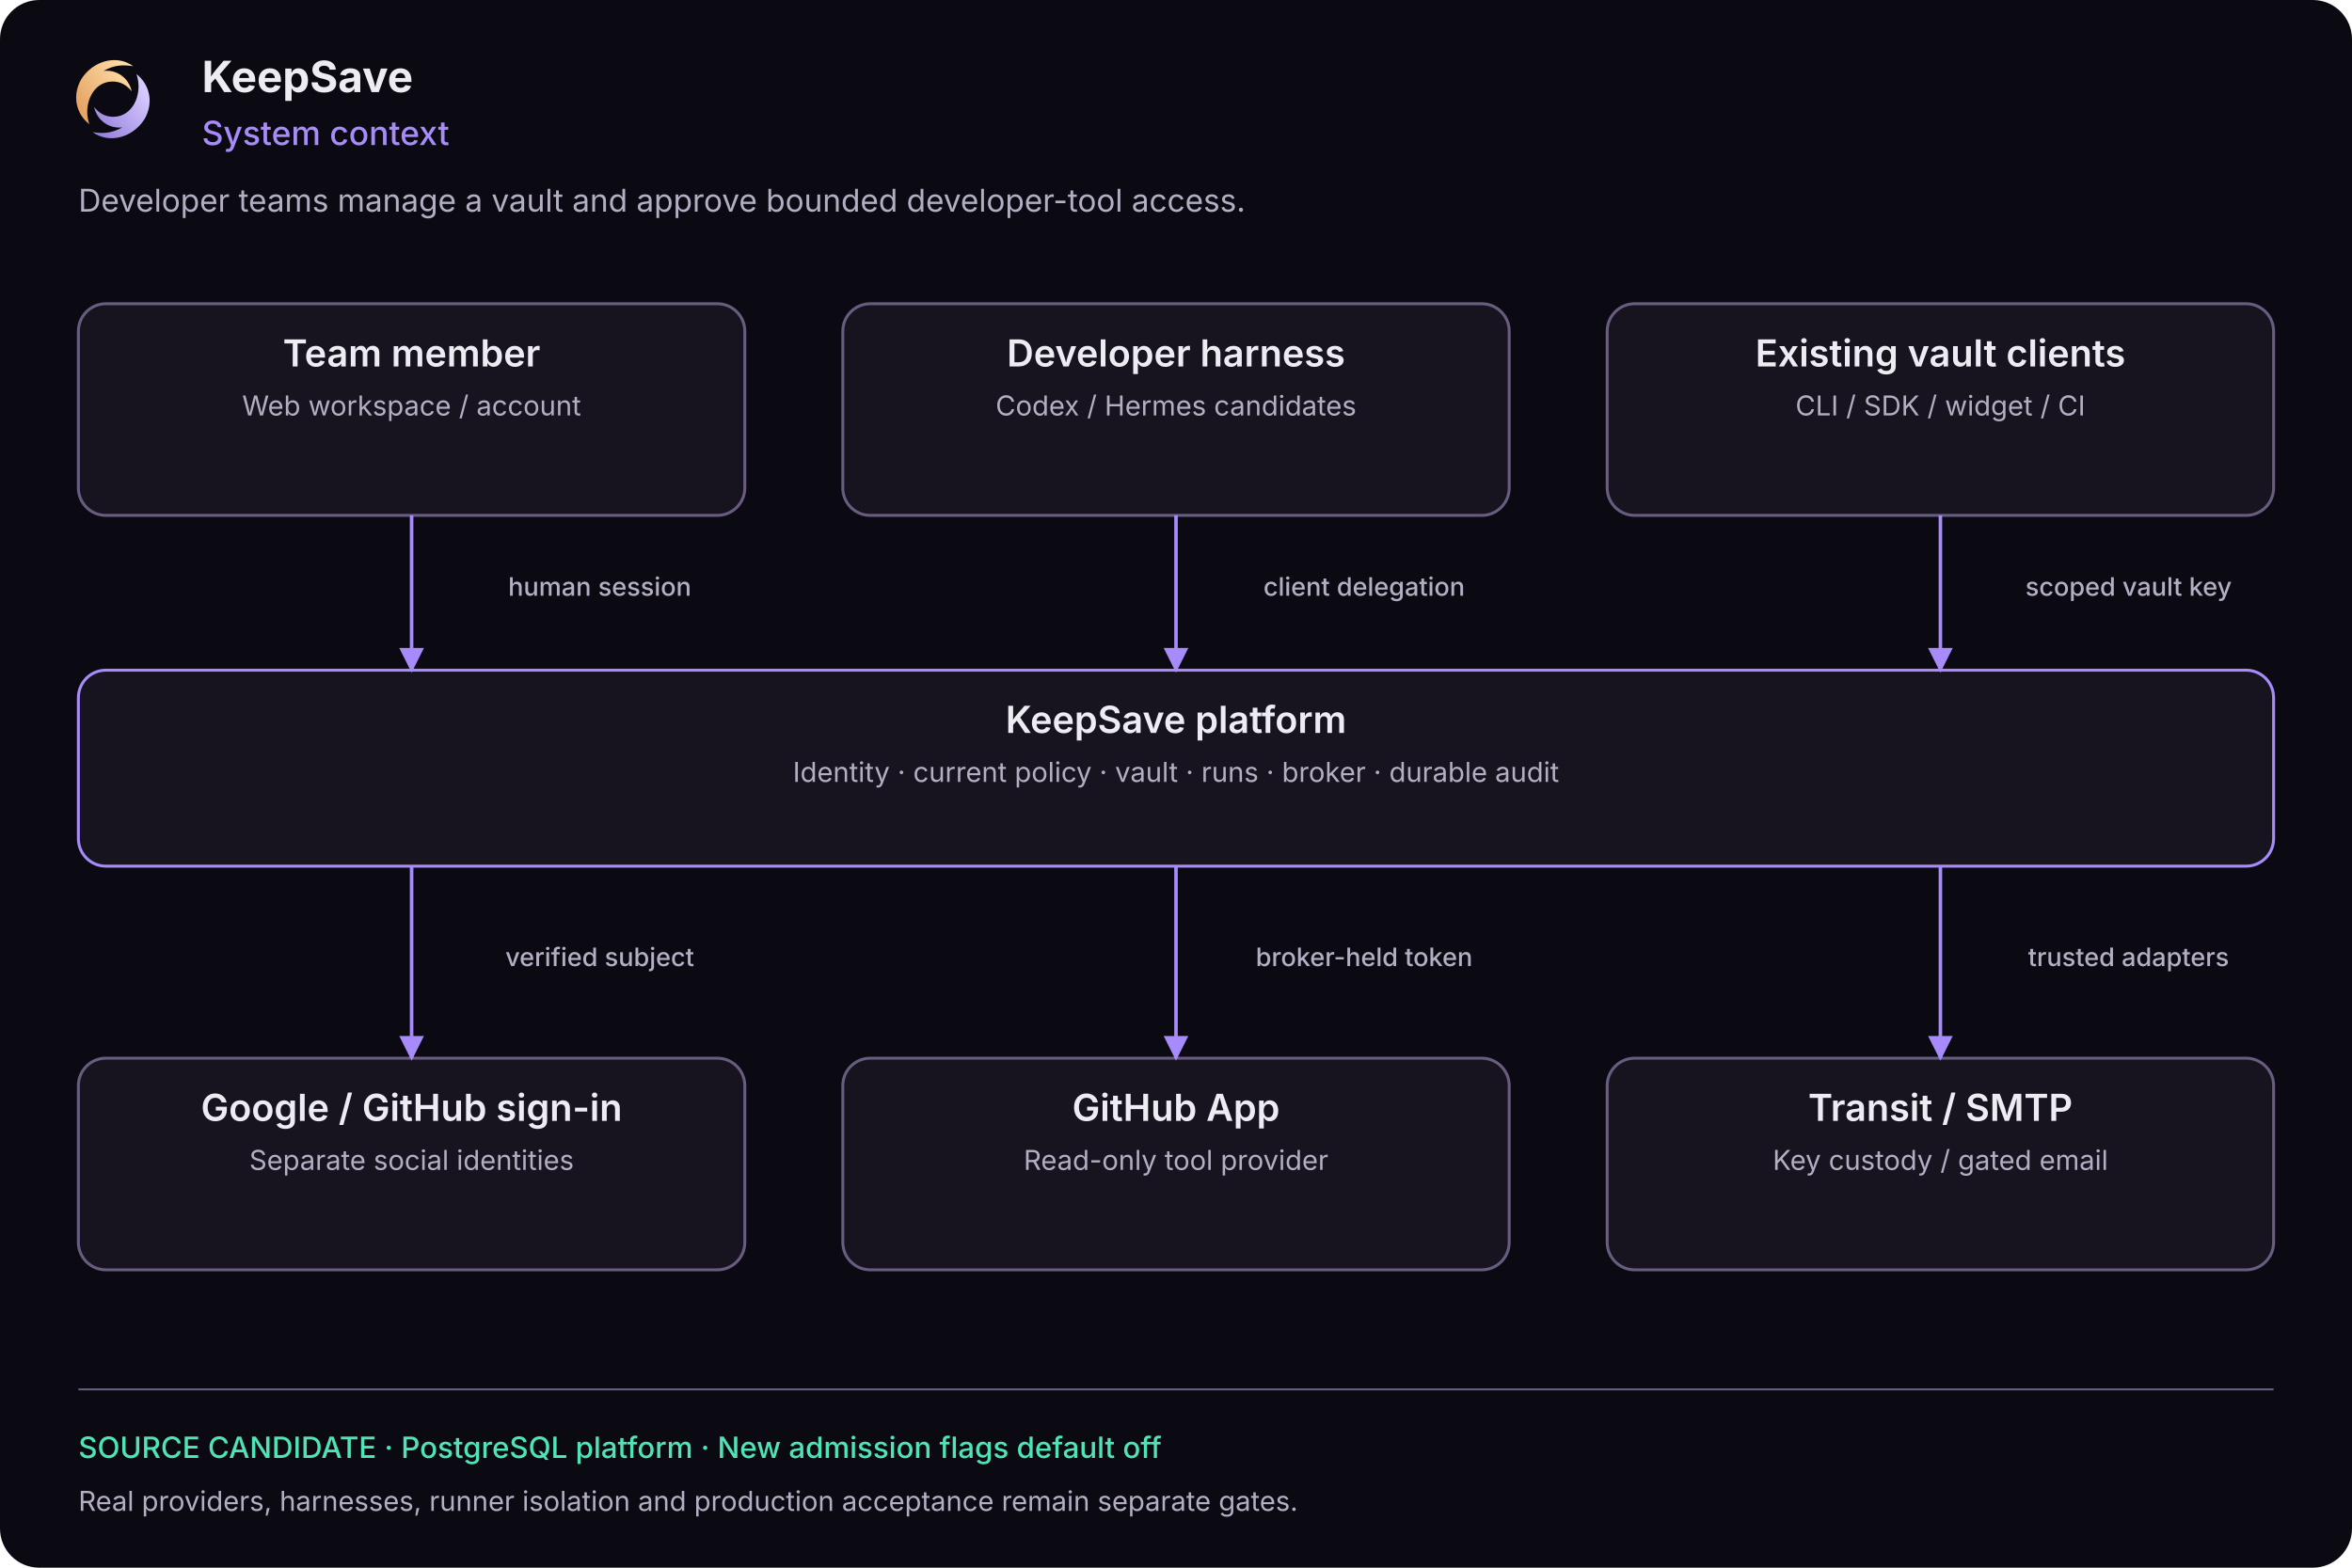
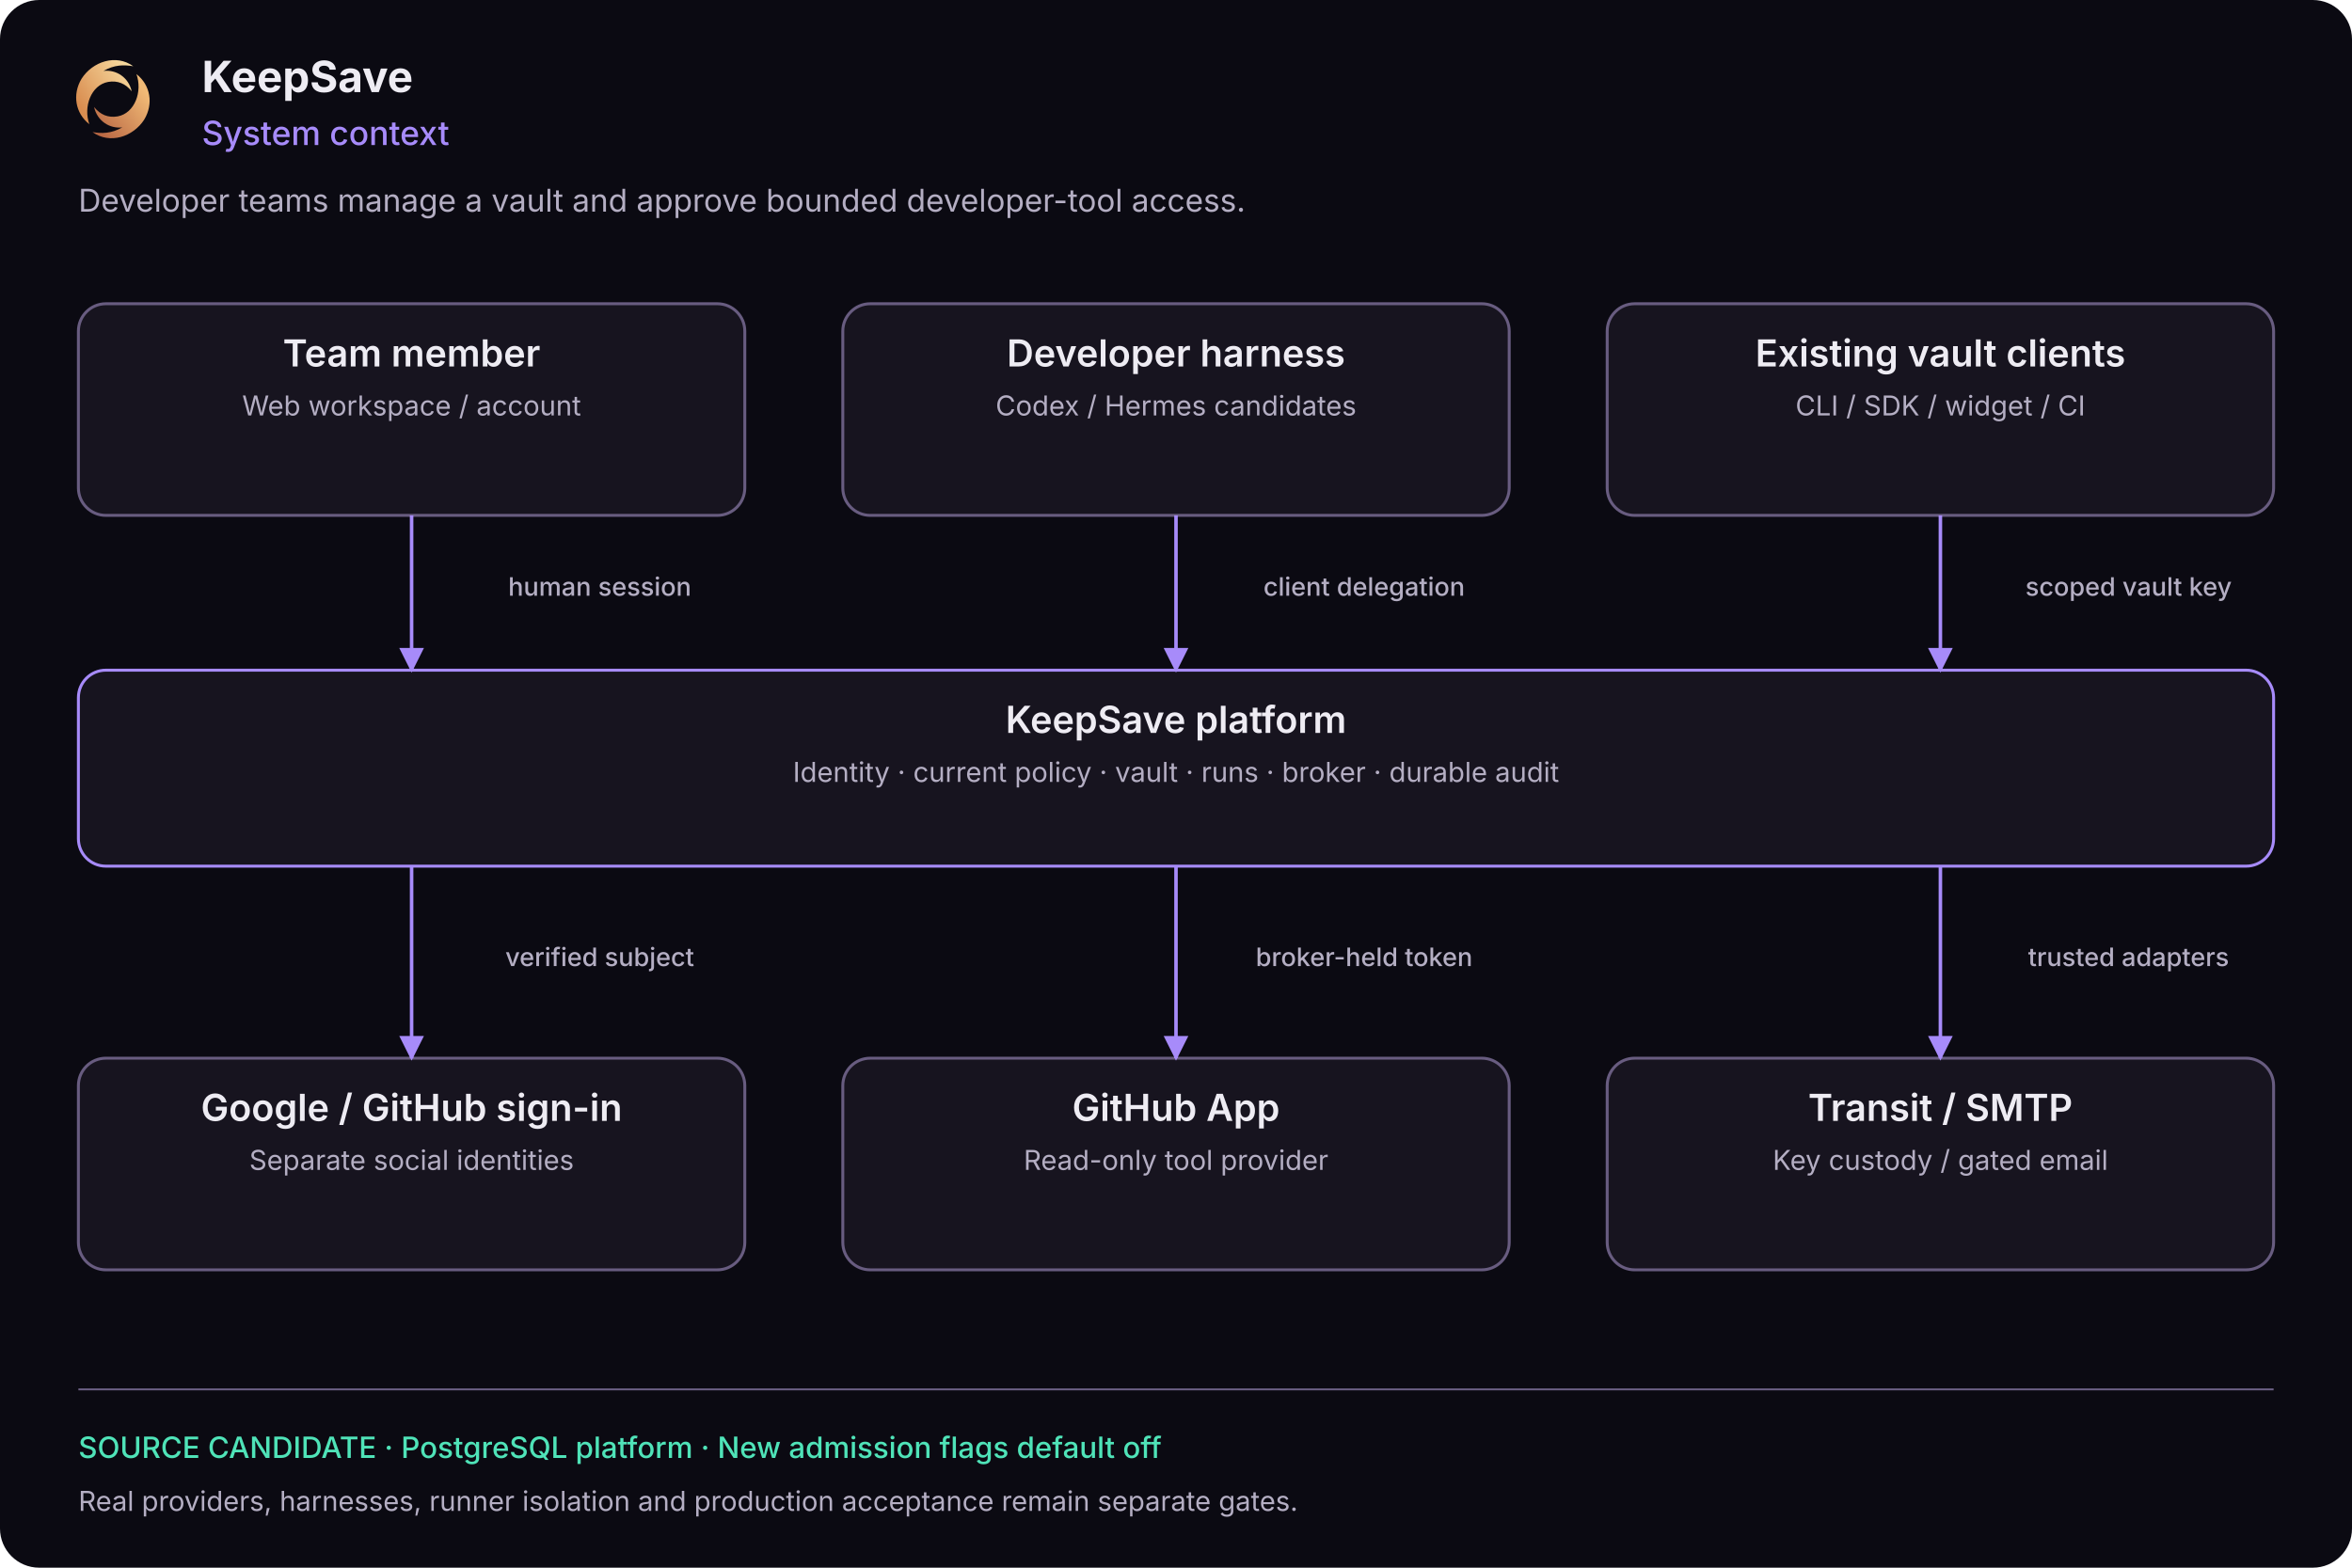
<svg xmlns="http://www.w3.org/2000/svg" width="1200" height="800" viewBox="0 0 1200 800" role="img" aria-labelledby="title desc">
  <defs>
    <marker id="arrow" viewBox="0 0 10 10" refX="9" refY="5" markerWidth="7" markerHeight="7" orient="auto-start-reverse">
      <path d="M0 0L10 5L0 10Z" fill="#a78bfa" />
    </marker>
  </defs>
  <rect width="1200" height="800" rx="20" fill="#0b0a12" />
  <g transform="translate(32 25) scale(.8)">
    <defs>
      <linearGradient id="warm" x1="10" y1="35" x2="44" y2="12" gradientUnits="userSpaceOnUse">
-         <stop stop-color="#e7a566" />
-         <stop offset="1" stop-color="#ffe2ad" />
+         <stop stop-color="#d98d50" />
+         <stop offset="1" stop-color="#f8dda2" />
      </linearGradient>
-       <linearGradient id="cool" x1="54" y1="29" x2="23" y2="54" gradientUnits="userSpaceOnUse">
-         <stop stop-color="#d6c9ff" />
-         <stop offset="1" stop-color="#9680dc" />
+       <linearGradient id="copper" x1="54" y1="29" x2="23" y2="54" gradientUnits="userSpaceOnUse">
+         <stop stop-color="#f1ba76" />
+         <stop offset="1" stop-color="#b96743" />
      </linearGradient>
    </defs>
    <path d="M45 11C34 3 19 8 12 19C6 29 8 41 17 48C13 37 18 23 29 21C35 20 40 22 44 27C42 18 34 13 26 14C33 10 39 10 45 11Z" fill="url(#warm)" />
-     <path d="M19 53C30 61 45 56 52 45C58 35 56 23 47 16C51 27 46 41 35 43C29 44 24 42 20 37C22 46 30 51 38 50C31 54 25 54 19 53Z" fill="url(#cool)" />
+     <path d="M19 53C30 61 45 56 52 45C58 35 56 23 47 16C51 27 46 41 35 43C29 44 24 42 20 37C22 46 30 51 38 50C31 54 25 54 19 53Z" fill="url(#copper)" />
  </g>
  <text x="103" y="47" fill="#eeecf3" font-family="Geist, Inter, ui-sans-serif, system-ui, sans-serif" font-size="22" font-weight="650" text-anchor="start">KeepSave</text>
  <text x="103" y="74" fill="#a78bfa" font-family="Geist, Inter, ui-sans-serif, system-ui, sans-serif" font-size="17" font-weight="550" text-anchor="start">System context</text>
  <text x="40" y="108" fill="#b4aec3" font-family="Geist, Inter, ui-sans-serif, system-ui, sans-serif" font-size="16" font-weight="400" text-anchor="start">Developer teams manage a vault and approve bounded developer-tool access.</text>
  <path d="M40 709H1160" stroke="#685c80" />
  <text x="40" y="744" fill="#4fe3b8" font-family="Geist, Inter, ui-sans-serif, system-ui, sans-serif" font-size="15" font-weight="500" text-anchor="start">SOURCE CANDIDATE · PostgreSQL platform · New admission flags default off</text>
  <text x="40" y="771" fill="#b4aec3" font-family="Geist, Inter, ui-sans-serif, system-ui, sans-serif" font-size="14" font-weight="400" text-anchor="start">Real providers, harnesses, runner isolation and production acceptance remain separate gates.</text>
  <rect x="40" y="155" width="340" height="108" rx="14" fill="#17141f" stroke="#685c80" stroke-width="1.5" />
  <text x="210.0" y="187" fill="#eeecf3" font-family="Geist, Inter, ui-sans-serif, system-ui, sans-serif" font-size="19" font-weight="600" text-anchor="middle">Team member</text>
  <text x="210.0" y="212" fill="#b4aec3" font-family="Geist, Inter, ui-sans-serif, system-ui, sans-serif" font-size="14" font-weight="400" text-anchor="middle">Web workspace / account</text>
  <rect x="430" y="155" width="340" height="108" rx="14" fill="#17141f" stroke="#685c80" stroke-width="1.5" />
  <text x="600.0" y="187" fill="#eeecf3" font-family="Geist, Inter, ui-sans-serif, system-ui, sans-serif" font-size="19" font-weight="600" text-anchor="middle">Developer harness</text>
  <text x="600.0" y="212" fill="#b4aec3" font-family="Geist, Inter, ui-sans-serif, system-ui, sans-serif" font-size="14" font-weight="400" text-anchor="middle">Codex / Hermes candidates</text>
  <rect x="820" y="155" width="340" height="108" rx="14" fill="#17141f" stroke="#685c80" stroke-width="1.5" />
  <text x="990.0" y="187" fill="#eeecf3" font-family="Geist, Inter, ui-sans-serif, system-ui, sans-serif" font-size="19" font-weight="600" text-anchor="middle">Existing vault clients</text>
  <text x="990.0" y="212" fill="#b4aec3" font-family="Geist, Inter, ui-sans-serif, system-ui, sans-serif" font-size="14" font-weight="400" text-anchor="middle">CLI / SDK / widget / CI</text>
  <rect x="40" y="342" width="1120" height="100" rx="14" fill="#17141f" stroke="#a78bfa" stroke-width="1.5" />
  <text x="600.0" y="374" fill="#eeecf3" font-family="Geist, Inter, ui-sans-serif, system-ui, sans-serif" font-size="19" font-weight="600" text-anchor="middle">KeepSave platform</text>
  <text x="600.0" y="399" fill="#b4aec3" font-family="Geist, Inter, ui-sans-serif, system-ui, sans-serif" font-size="14" font-weight="400" text-anchor="middle">Identity · current policy · vault · runs · broker · durable audit</text>
  <rect x="40" y="540" width="340" height="108" rx="14" fill="#17141f" stroke="#685c80" stroke-width="1.5" />
  <text x="210.0" y="572" fill="#eeecf3" font-family="Geist, Inter, ui-sans-serif, system-ui, sans-serif" font-size="19" font-weight="600" text-anchor="middle">Google / GitHub sign-in</text>
  <text x="210.0" y="597" fill="#b4aec3" font-family="Geist, Inter, ui-sans-serif, system-ui, sans-serif" font-size="14" font-weight="400" text-anchor="middle">Separate social identities</text>
  <rect x="430" y="540" width="340" height="108" rx="14" fill="#17141f" stroke="#685c80" stroke-width="1.5" />
  <text x="600.0" y="572" fill="#eeecf3" font-family="Geist, Inter, ui-sans-serif, system-ui, sans-serif" font-size="19" font-weight="600" text-anchor="middle">GitHub App</text>
  <text x="600.0" y="597" fill="#b4aec3" font-family="Geist, Inter, ui-sans-serif, system-ui, sans-serif" font-size="14" font-weight="400" text-anchor="middle">Read-only tool provider</text>
  <rect x="820" y="540" width="340" height="108" rx="14" fill="#17141f" stroke="#685c80" stroke-width="1.5" />
  <text x="990.0" y="572" fill="#eeecf3" font-family="Geist, Inter, ui-sans-serif, system-ui, sans-serif" font-size="19" font-weight="600" text-anchor="middle">Transit / SMTP</text>
  <text x="990.0" y="597" fill="#b4aec3" font-family="Geist, Inter, ui-sans-serif, system-ui, sans-serif" font-size="14" font-weight="400" text-anchor="middle">Key custody / gated email</text>
  <path d="M210 263L210 342" fill="none" stroke="#a78bfa" stroke-width="1.8" marker-end="url(#arrow)" />
  <text x="306" y="304" fill="#b4aec3" font-family="Geist, Inter, ui-sans-serif, system-ui, sans-serif" font-size="13" font-weight="500" text-anchor="middle">human session</text>
  <path d="M600 263L600 342" fill="none" stroke="#a78bfa" stroke-width="1.8" marker-end="url(#arrow)" />
  <text x="696" y="304" fill="#b4aec3" font-family="Geist, Inter, ui-sans-serif, system-ui, sans-serif" font-size="13" font-weight="500" text-anchor="middle">client delegation</text>
  <path d="M990 263L990 342" fill="none" stroke="#a78bfa" stroke-width="1.8" marker-end="url(#arrow)" />
  <text x="1086" y="304" fill="#b4aec3" font-family="Geist, Inter, ui-sans-serif, system-ui, sans-serif" font-size="13" font-weight="500" text-anchor="middle">scoped vault key</text>
  <path d="M210 442L210 540" fill="none" stroke="#a78bfa" stroke-width="1.8" marker-end="url(#arrow)" />
  <text x="306" y="493" fill="#b4aec3" font-family="Geist, Inter, ui-sans-serif, system-ui, sans-serif" font-size="13" font-weight="500" text-anchor="middle">verified subject</text>
  <path d="M600 442L600 540" fill="none" stroke="#a78bfa" stroke-width="1.8" marker-end="url(#arrow)" />
  <text x="696" y="493" fill="#b4aec3" font-family="Geist, Inter, ui-sans-serif, system-ui, sans-serif" font-size="13" font-weight="500" text-anchor="middle">broker-held token</text>
  <path d="M990 442L990 540" fill="none" stroke="#a78bfa" stroke-width="1.8" marker-end="url(#arrow)" />
  <text x="1086" y="493" fill="#b4aec3" font-family="Geist, Inter, ui-sans-serif, system-ui, sans-serif" font-size="13" font-weight="500" text-anchor="middle">trusted adapters</text>
</svg>
